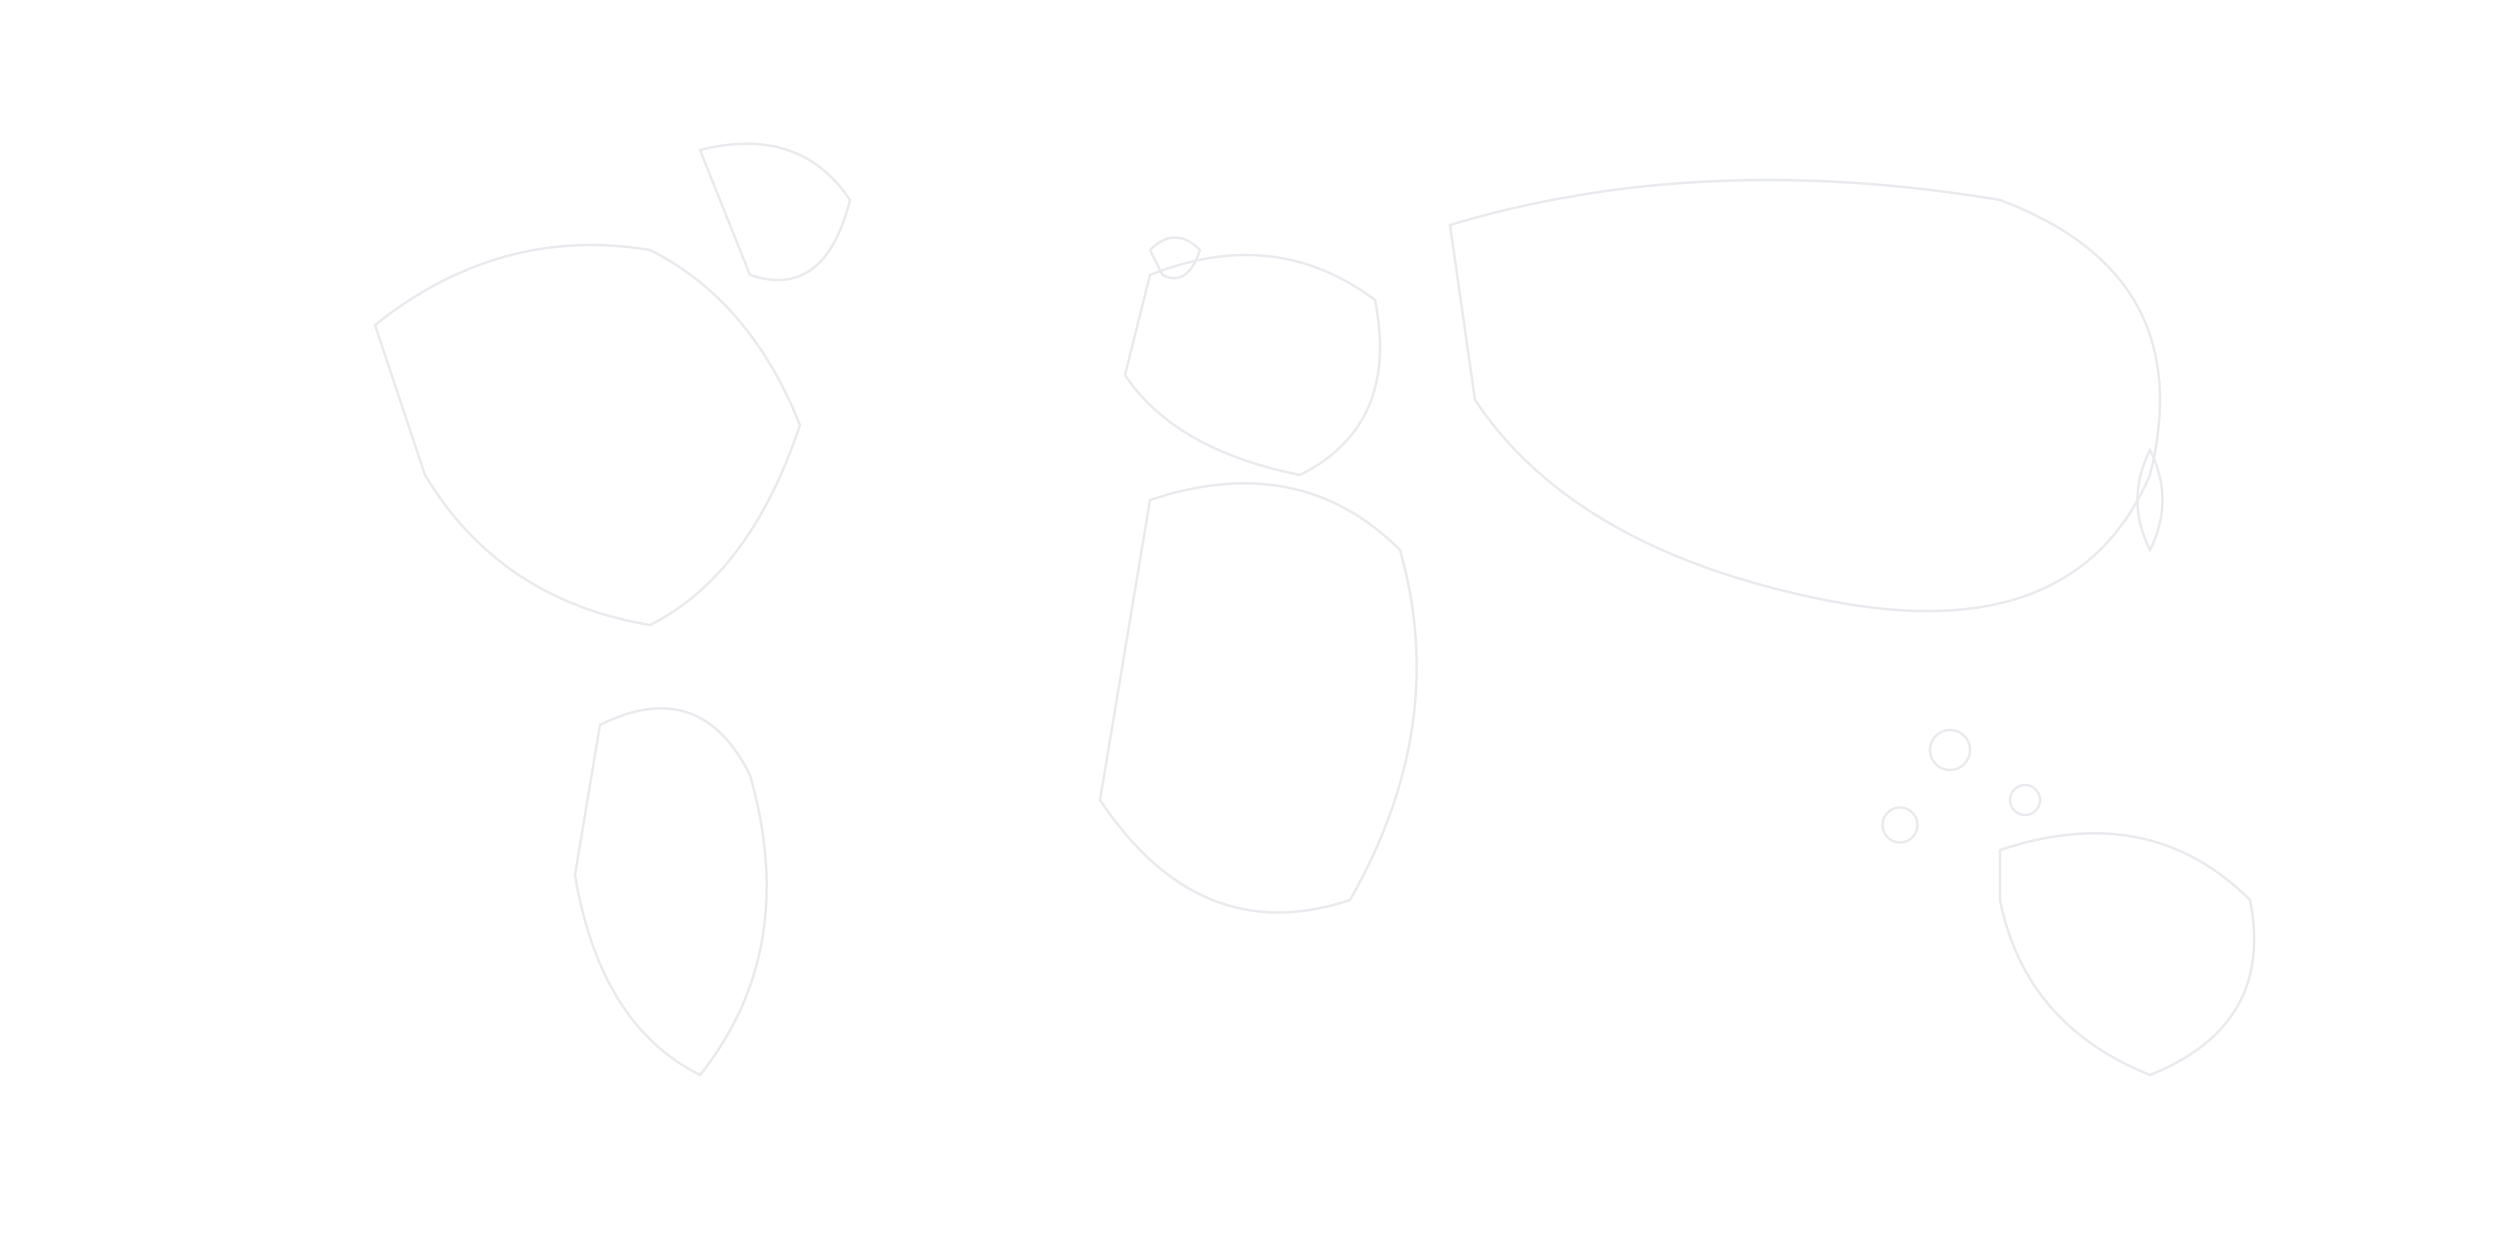
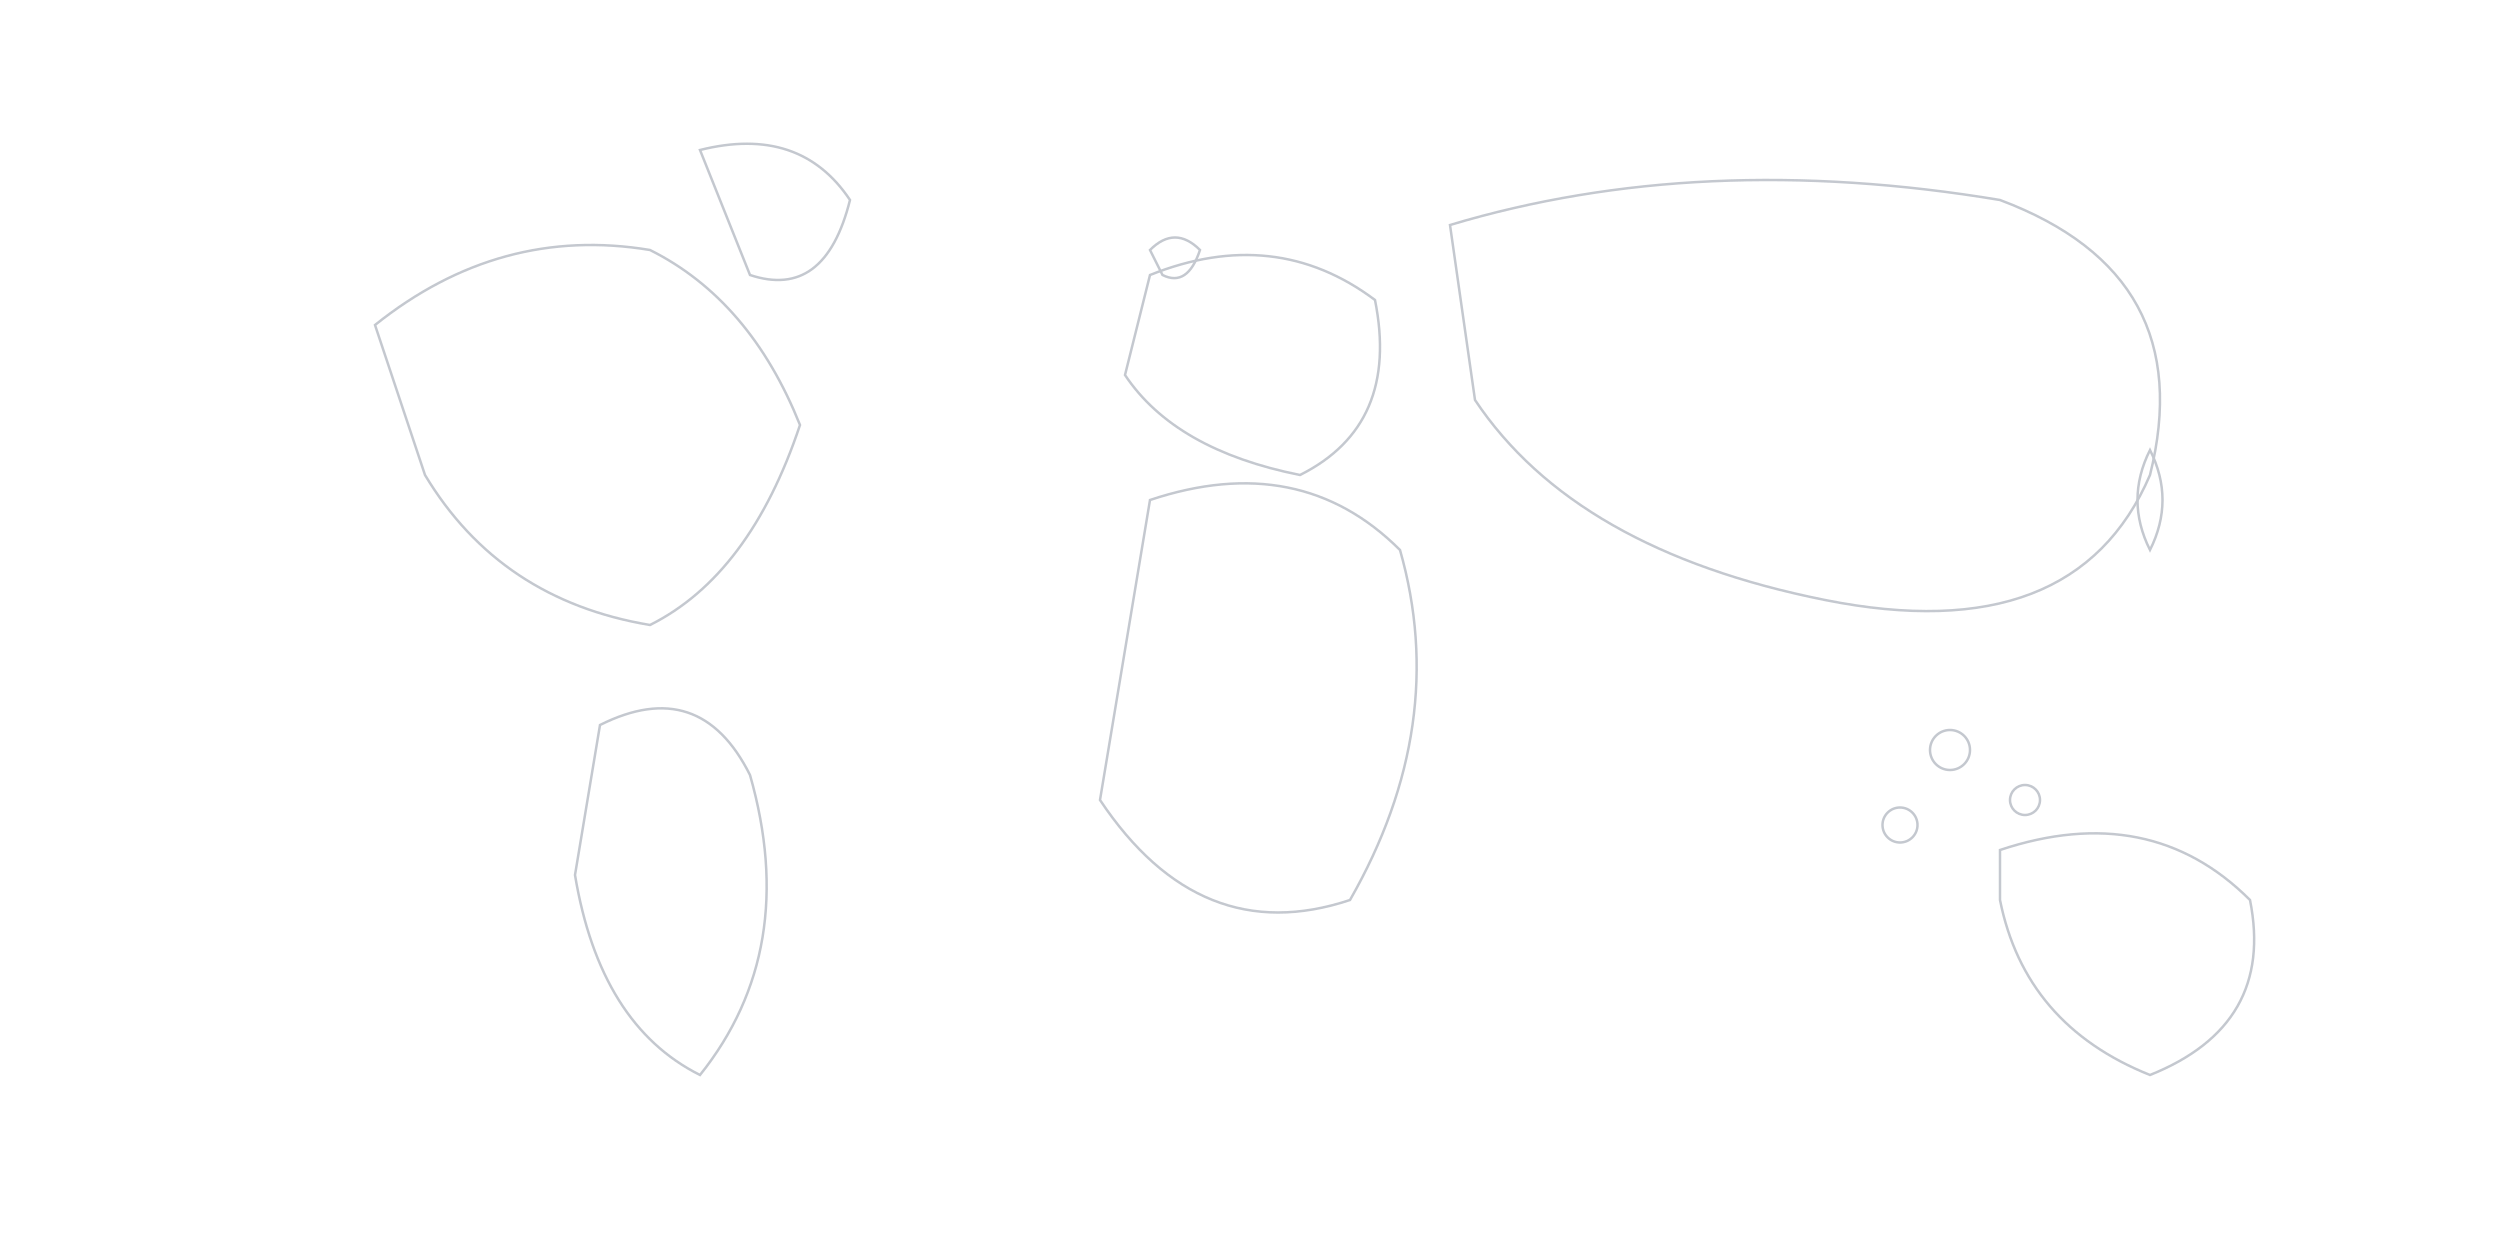
<svg xmlns="http://www.w3.org/2000/svg" viewBox="0 0 1000 500">
-   <g stroke="#d1d5db" stroke-width="1" fill="none" opacity="0.5">
+   <g stroke="#9ca3af" stroke-width="1" fill="none" opacity="0.6">
    <path d="M 150 130 Q 200 90 260 100 Q 300 120 320 170 Q 300 230 260 250 Q 200 240 170 190 Z" />
    <path d="M 280 60 Q 320 50 340 80 Q 330 120 300 110 Z" />
    <path d="M 240 290 Q 280 270 300 310 Q 320 380 280 430 Q 240 410 230 350 Z" />
    <path d="M 460 200 Q 520 180 560 220 Q 580 290 540 360 Q 480 380 440 320 Z" />
    <path d="M 460 110 Q 510 90 550 120 Q 560 170 520 190 Q 470 180 450 150 Z" />
    <path d="M 580 90 Q 680 60 800 80 Q 880 110 860 190 Q 830 260 730 240 Q 630 220 590 160 Z" />
    <path d="M 800 340 Q 860 320 900 360 Q 910 410 860 430 Q 810 410 800 360 Z" />
    <circle cx="780" cy="300" r="8" />
    <circle cx="810" cy="320" r="6" />
    <circle cx="760" cy="330" r="7" />
    <path d="M 860 180 Q 870 200 860 220 Q 850 200 860 180 Z" />
    <path d="M 460 100 Q 470 90 480 100 Q 475 115 465 110 Z" />
  </g>
</svg>
